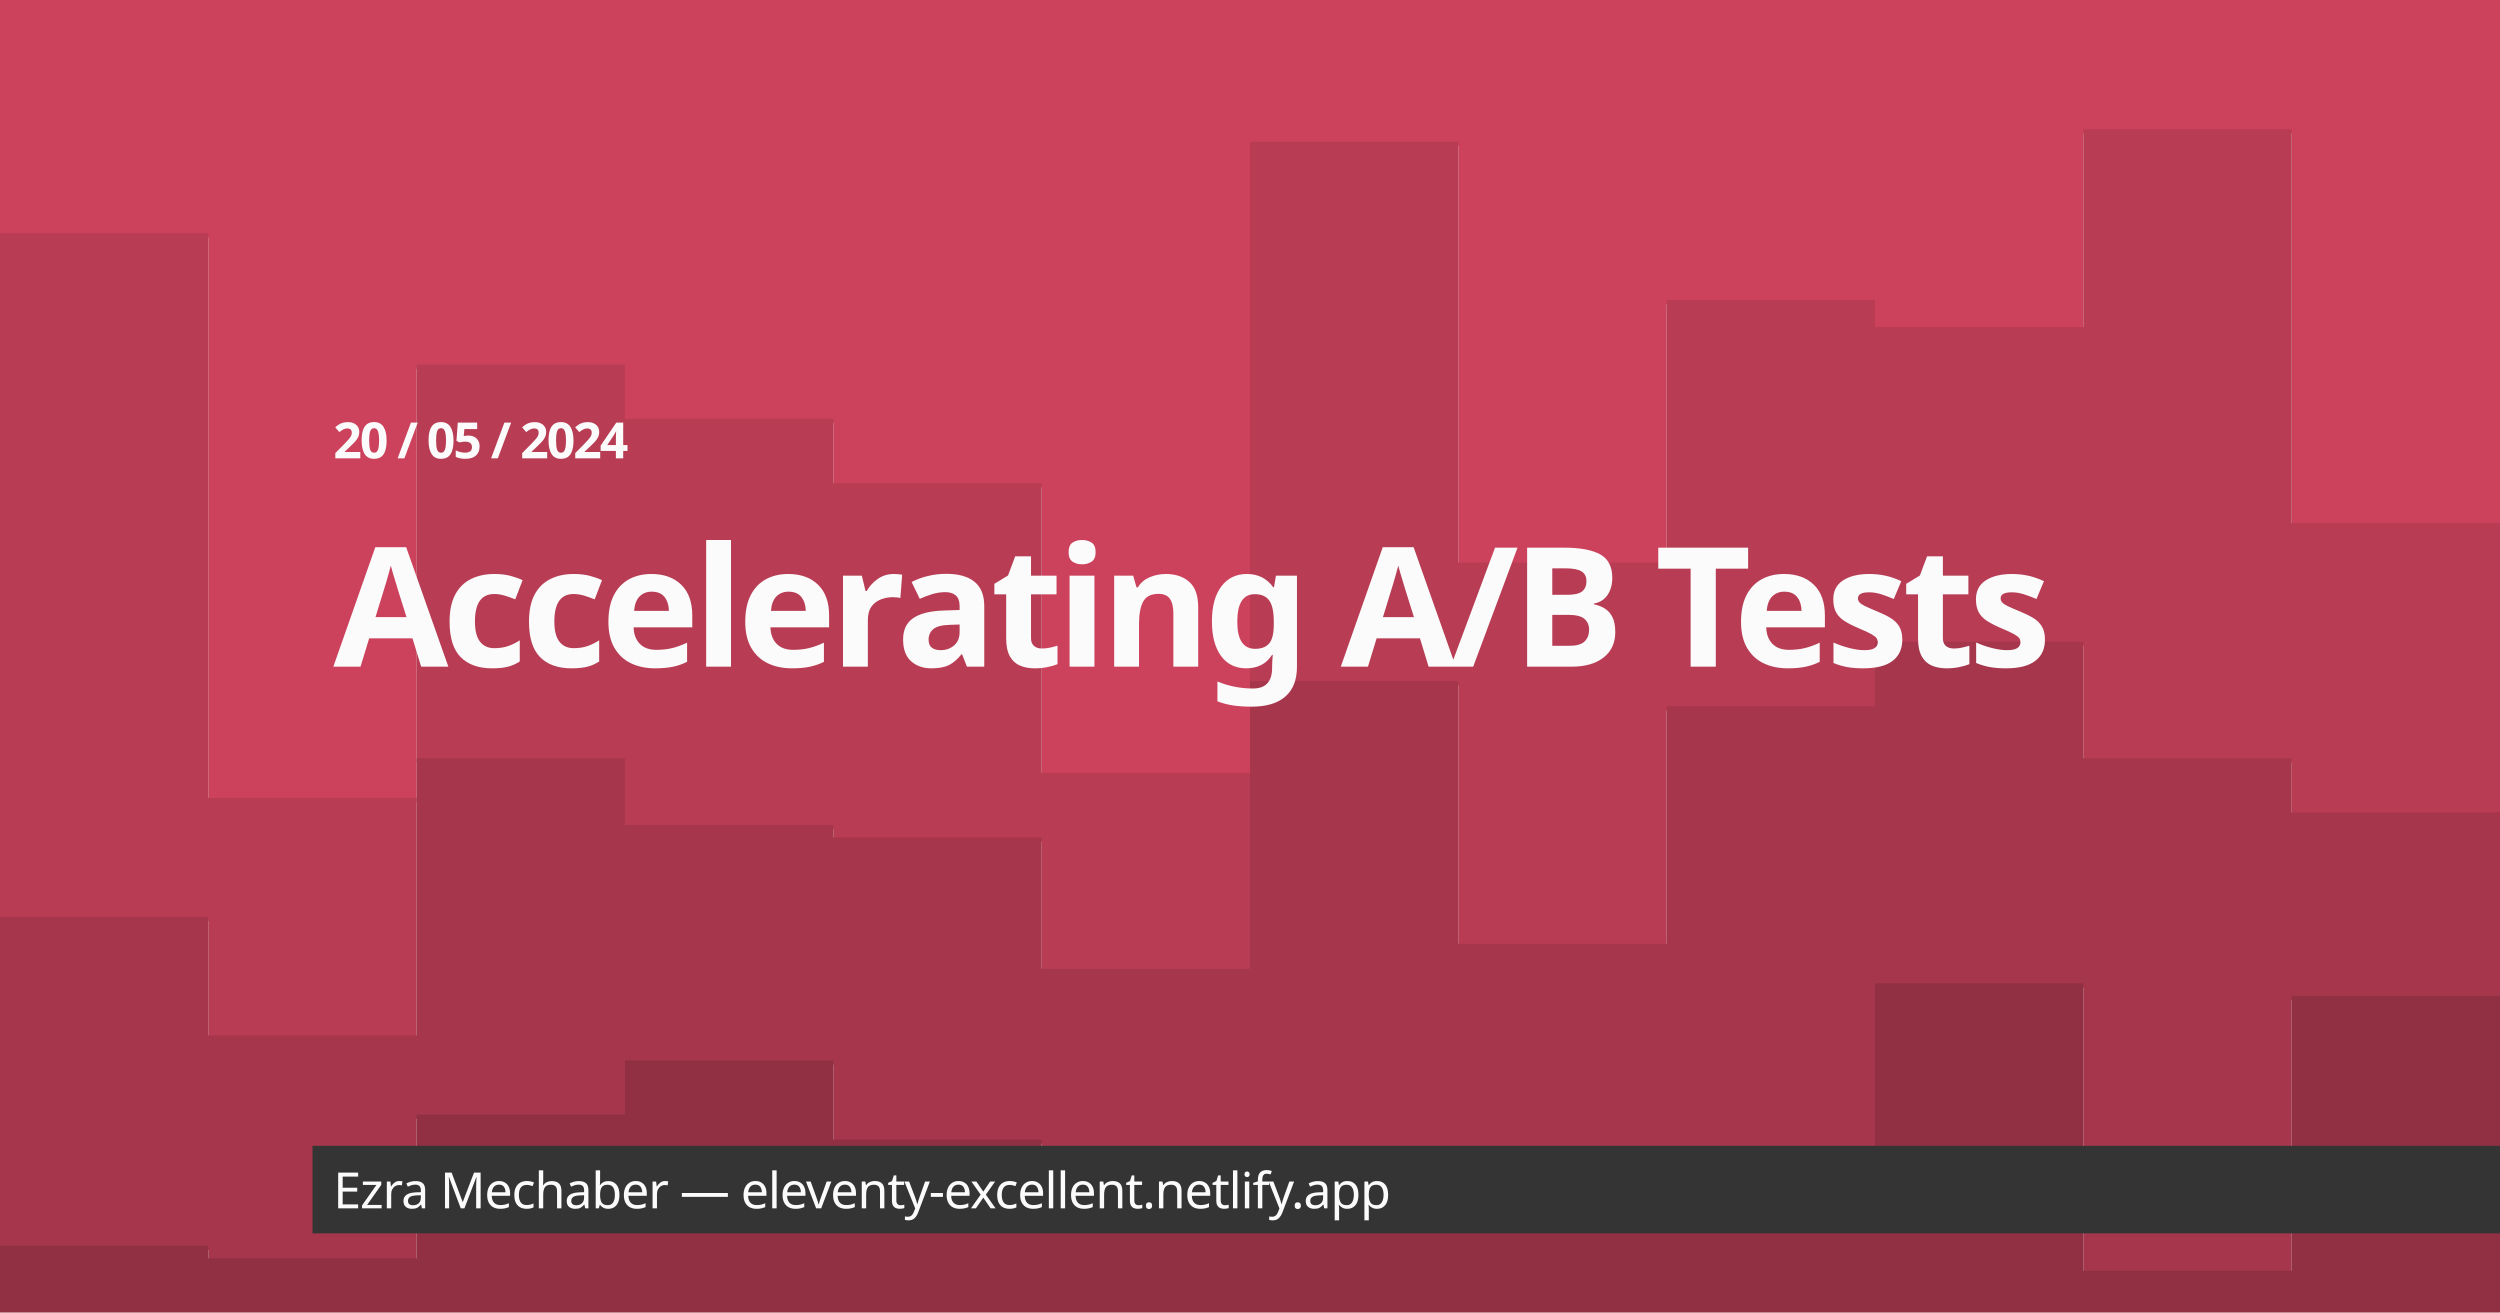
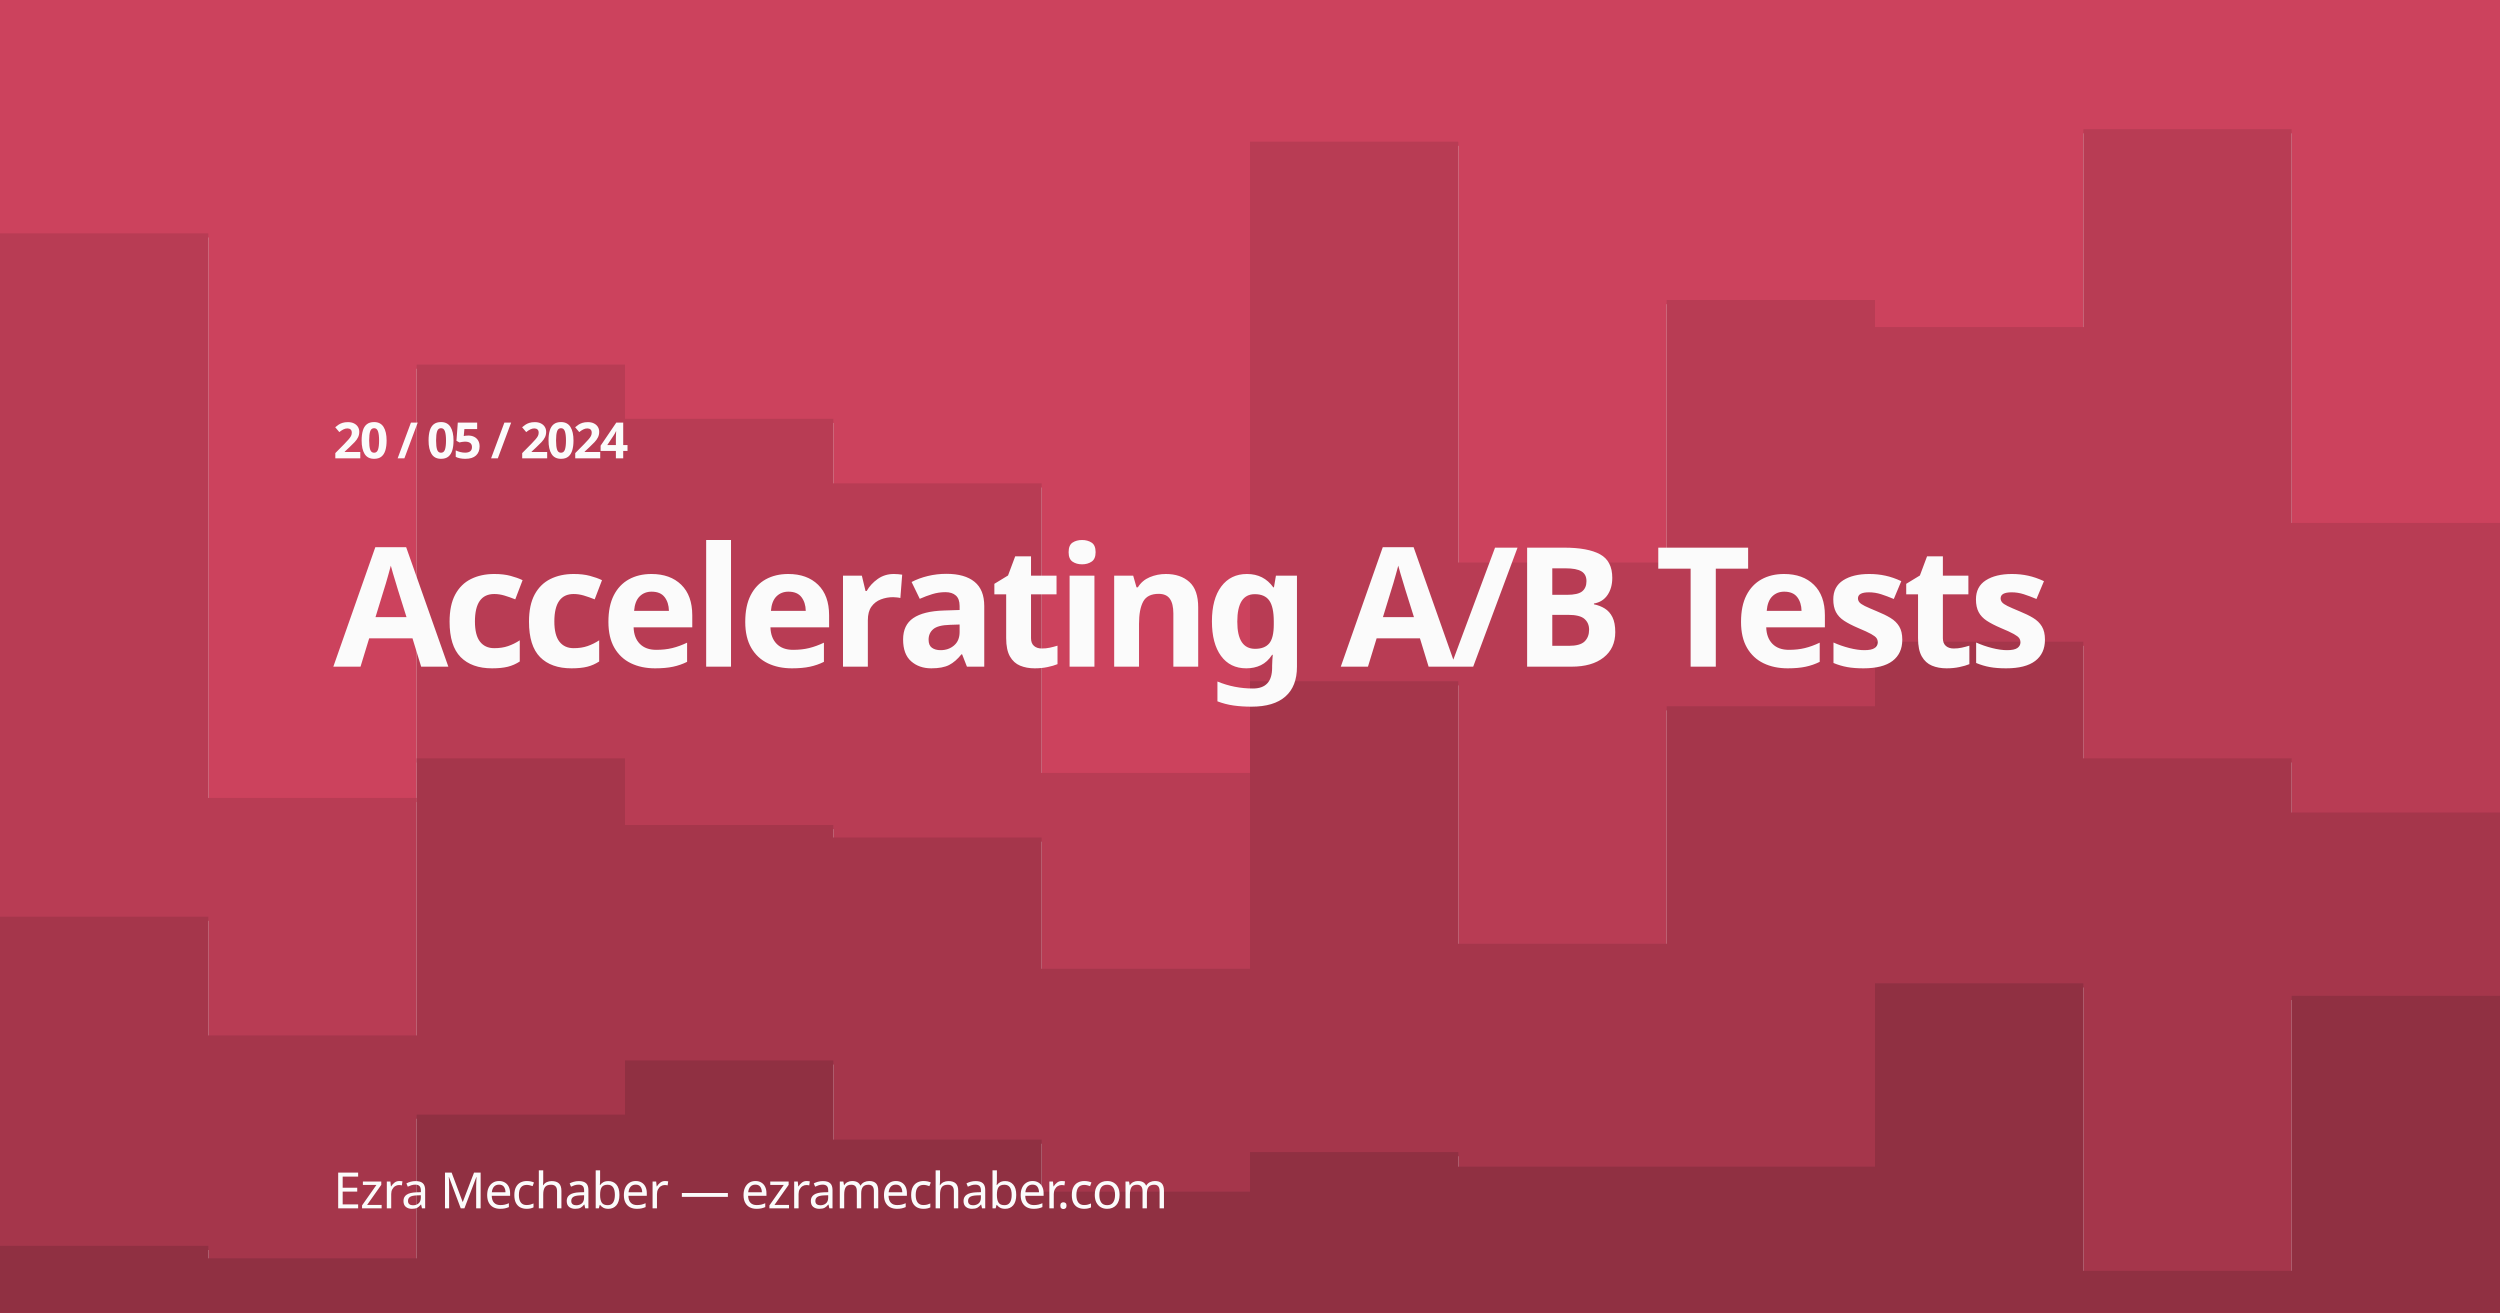
<svg xmlns="http://www.w3.org/2000/svg" width="1200" height="630" viewBox="0 0 1200 630" version="1.1">
-   <svg id="visual" viewBox="0 0 1200 630" width="1200" height="630">
+   <g viewBox="0 0 1200 630" width="1200" height="630">
    <path d="M0 114L100 114L100 385L200 385L200 177L300 177L300 203L400 203L400 234L500 234L500 373L600 373L600 70L700 70L700 272L800 272L800 146L900 146L900 159L1000 159L1000 64L1100 64L1100 253L1200 253L1200 58L1200 0L1200 0L1100 0L1100 0L1000 0L1000 0L900 0L900 0L800 0L800 0L700 0L700 0L600 0L600 0L500 0L500 0L400 0L400 0L300 0L300 0L200 0L200 0L100 0L100 0L0 0Z" fill="#dd4462" />
    <path d="M0 442L100 442L100 499L200 499L200 366L300 366L300 398L400 398L400 404L500 404L500 467L600 467L600 329L700 329L700 455L800 455L800 341L900 341L900 310L1000 310L1000 366L1100 366L1100 392L1200 392L1200 348L1200 56L1200 251L1100 251L1100 62L1000 62L1000 157L900 157L900 144L800 144L800 270L700 270L700 68L600 68L600 371L500 371L500 232L400 232L400 201L300 201L300 175L200 175L200 383L100 383L100 112L0 112Z" fill="#c73d58" />
    <path d="M0 600L100 600L100 606L200 606L200 537L300 537L300 511L400 511L400 549L500 549L500 574L600 574L600 555L700 555L700 562L800 562L800 562L900 562L900 474L1000 474L1000 612L1100 612L1100 480L1200 480L1200 455L1200 346L1200 390L1100 390L1100 364L1000 364L1000 308L900 308L900 339L800 339L800 453L700 453L700 327L600 327L600 465L500 465L500 402L400 402L400 396L300 396L300 364L200 364L200 497L100 497L100 440L0 440Z" fill="#b1364e" />
    <path d="M0 631L100 631L100 631L200 631L200 631L300 631L300 631L400 631L400 631L500 631L500 631L600 631L600 631L700 631L700 631L800 631L800 631L900 631L900 631L1000 631L1000 631L1100 631L1100 631L1200 631L1200 631L1200 453L1200 478L1100 478L1100 610L1000 610L1000 472L900 472L900 560L800 560L800 560L700 560L700 553L600 553L600 572L500 572L500 547L400 547L400 509L300 509L300 535L200 535L200 604L100 604L100 598L0 598Z" fill="#9a3044" />
-   </svg>
+   </g>
  <rect id="bg" width="100%" height="100%" opacity="0.1" fill="#343434" />
-   <rect id="name-bg" width="100%" height="42px" fill="#343434" transform="translate(150,550)" />
  <text font-family="'Red Hat Display', Ubuntu, sans-serif" font-size="24" font-weight="900" fill="#FBFBFB" letter-spacing="-1">
    <tspan x="160" y="220">
- 				20 / 05 / 2024
- 			</tspan>
+       20 / 05 / 2024
+     </tspan>
  </text>
  <text id="text" font-family="'Red Hat Display', Ubuntu, sans-serif" font-size="80" font-weight="900" fill="#FBFBFB" letter-spacing="-3">
-     <tspan x="160" y="320">
- 				Accelerating A/B Tests
- 			</tspan>
+     <tspan x="160" y="320"> Accelerating A/B Tests </tspan>
  </text>
  <text font-family="'Red Hat Display', Ubuntu, sans-serif" font-size="24" font-weight="500" fill="#FBFBFB" letter-spacing="-0.5">
-     <tspan x="160" y="580">Ezra Mechaber — eleventy-excellent.netlify.app</tspan>
+     <tspan x="160" y="580">Ezra Mechaber — ezramechaber.com</tspan>
  </text>
</svg>
